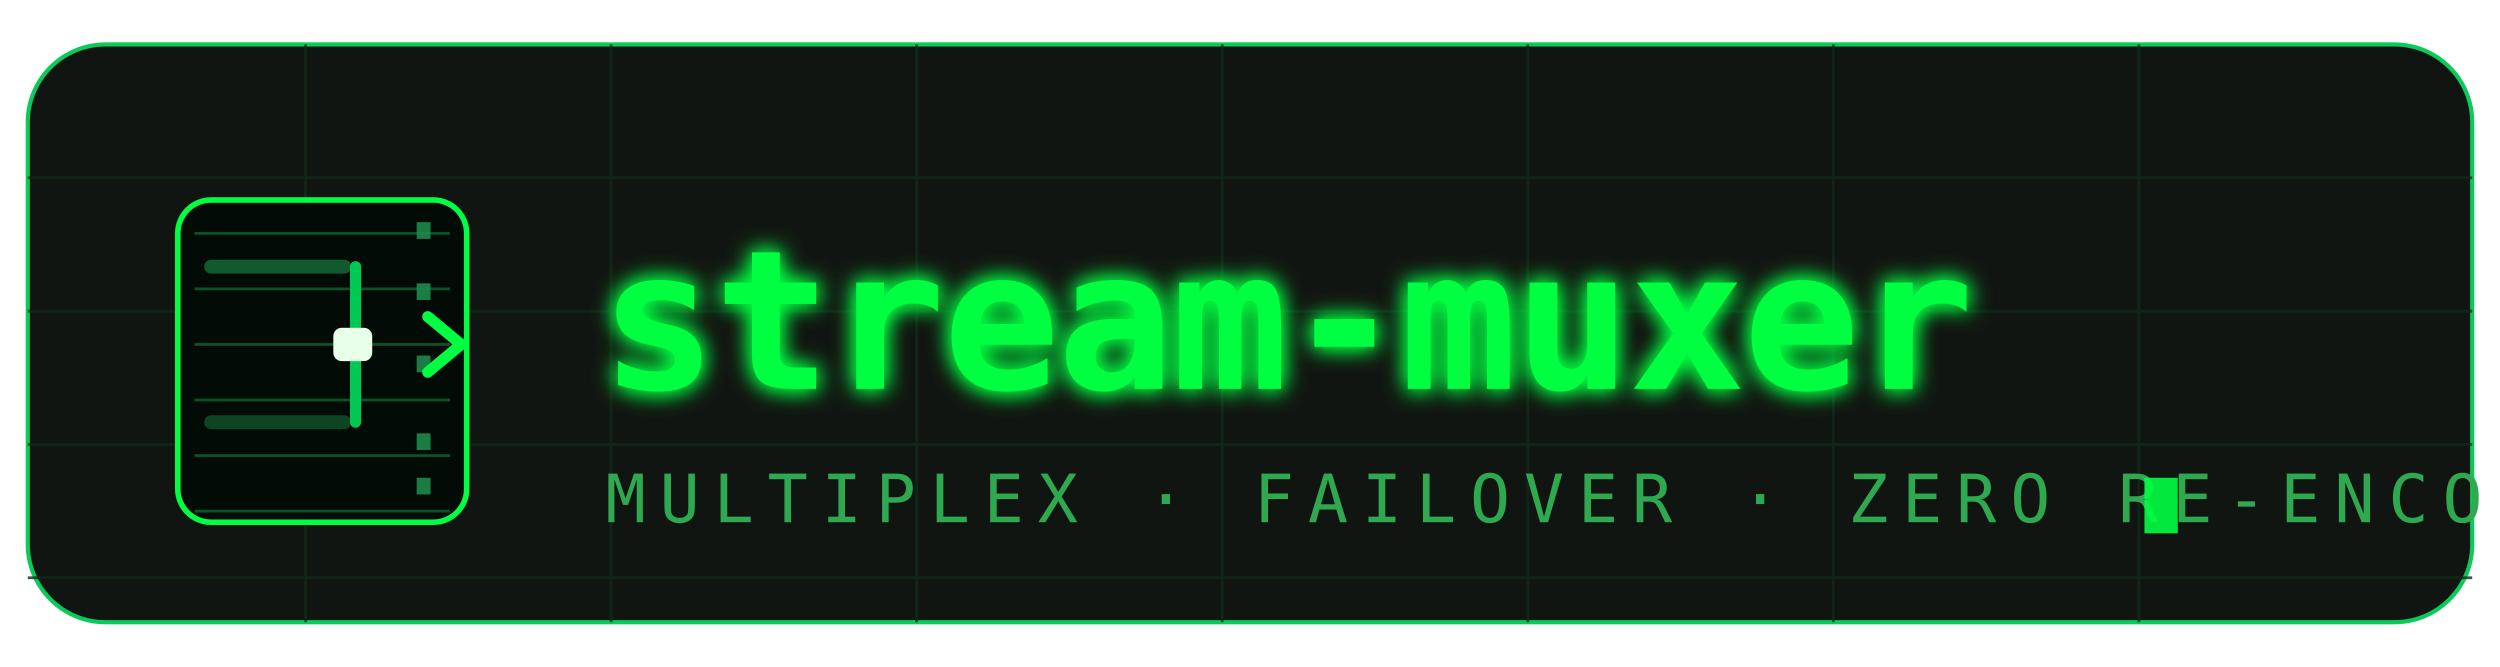
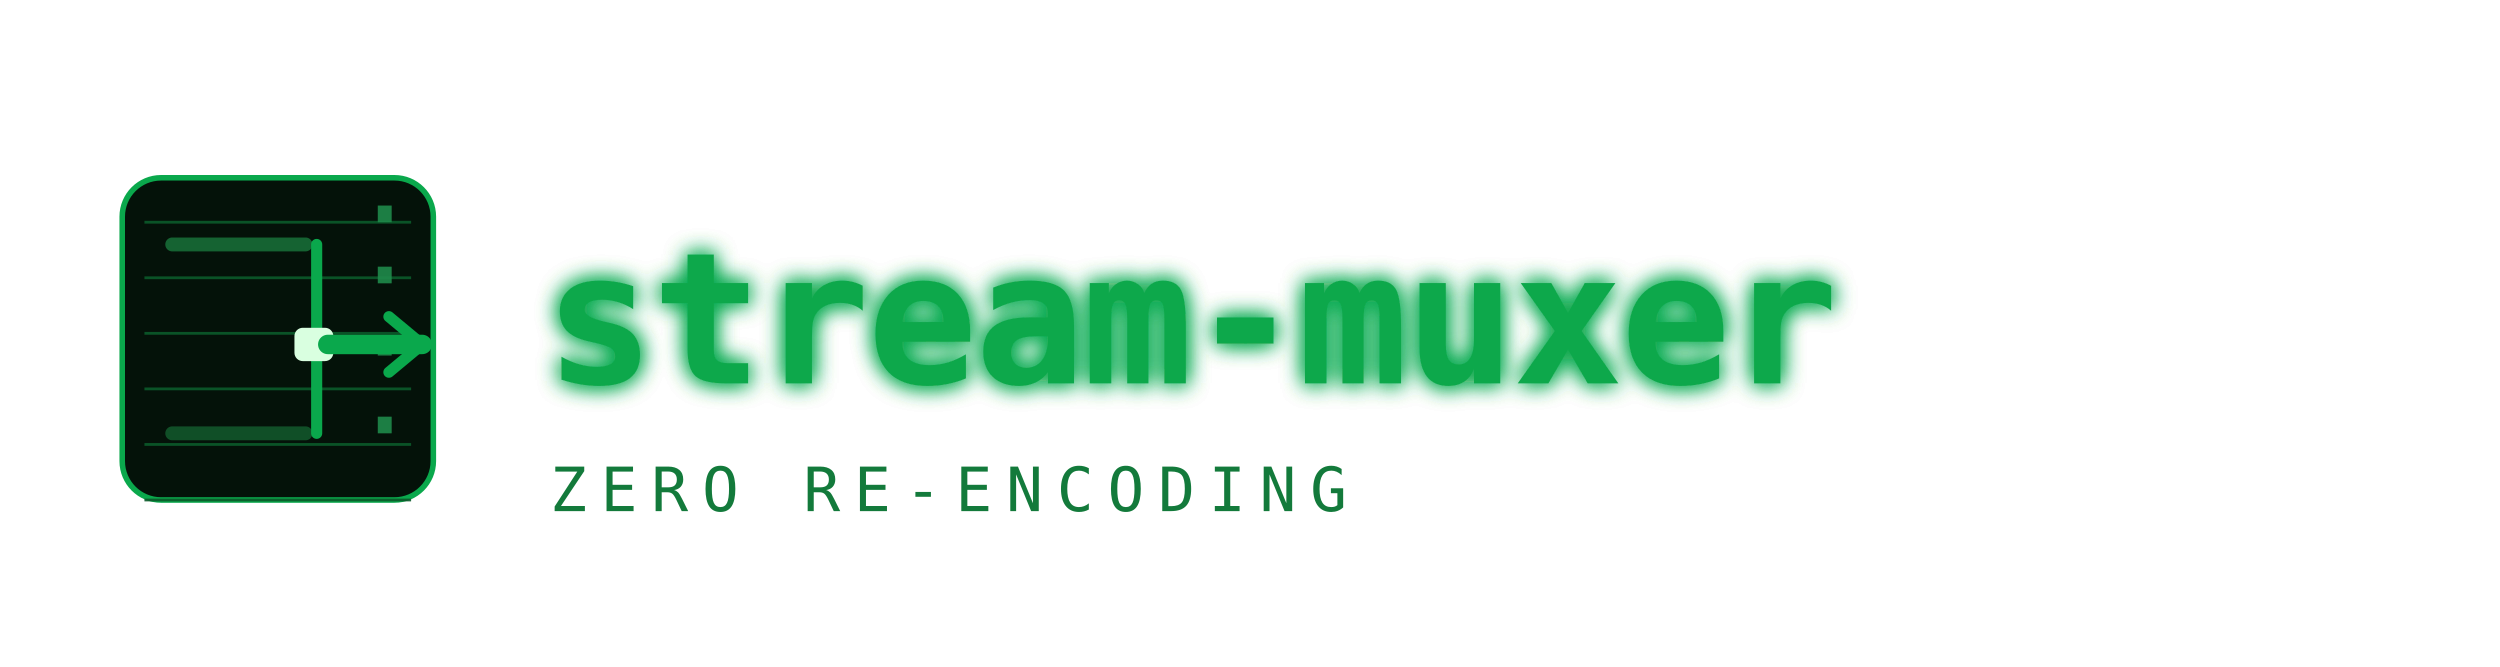
<svg xmlns="http://www.w3.org/2000/svg" width="900" height="240" viewBox="0 0 900 240" fill="none" role="img" aria-label="stream-muxer logo">
  <defs>
-     <filter id="glow" x="-20%" y="-20%" width="140%" height="140%">
+     <filter id="glow" x="-30%" y="-30%" width="160%" height="160%">
      <feGaussianBlur stdDeviation="4" result="blur" />
      <feMerge>
        <feMergeNode in="blur" />
        <feMergeNode in="blur" />
        <feMergeNode in="SourceGraphic" />
      </feMerge>
    </filter>
    <linearGradient id="screen" x1="0" y1="0" x2="0" y2="1" gradientUnits="userSpaceOnUse">
-       <stop stop-color="#002B10" />
-       <stop offset="1" stop-color="#020B06" />
+       <stop stop-color="#06351A" />
+       <stop offset="1" stop-color="#041209" />
    </linearGradient>
  </defs>
-   <rect x="10" y="16" width="880" height="208" rx="28" fill="#070B08" stroke="#00C853" stroke-width="1.5" opacity="0.96" />
-   <g stroke="#0F2A18" stroke-width="1" opacity="0.8">
-     <path d="M10 64 H890" />
-     <path d="M10 112 H890" />
-     <path d="M10 160 H890" />
-     <path d="M10 208 H890" />
-     <path d="M110 16 V224" />
-     <path d="M220 16 V224" />
-     <path d="M330 16 V224" />
-     <path d="M440 16 V224" />
-     <path d="M550 16 V224" />
-     <path d="M660 16 V224" />
-     <path d="M770 16 V224" />
-   </g>
-   <rect x="64" y="72" width="104" height="116" rx="12" fill="url(#screen)" stroke="#00FF41" stroke-width="2" />
+   <rect x="44" y="64" width="112" height="116" rx="14" fill="url(#screen)" stroke="#0AA84C" stroke-width="2" />
  <g stroke="#0B5A2A" stroke-width="1" opacity="0.9">
-     <path d="M70 84 H162" />
-     <path d="M70 104 H162" />
-     <path d="M70 124 H162" />
-     <path d="M70 144 H162" />
-     <path d="M70 164 H162" />
-     <path d="M70 184 H162" />
+     <path d="M52 80 H148" />
+     <path d="M52 100 H148" />
+     <path d="M52 120 H148" />
+     <path d="M52 140 H148" />
+     <path d="M52 160 H148" />
+     <path d="M52 180 H148" />
  </g>
  <g fill="#1F8A4A" opacity="0.9">
-     <rect x="150" y="80" width="5" height="6" />
-     <rect x="150" y="102" width="5" height="6" />
-     <rect x="150" y="128" width="5" height="6" />
-     <rect x="150" y="156" width="5" height="6" />
-     <rect x="150" y="172" width="5" height="6" />
+     <rect x="136" y="74" width="5" height="6" />
+     <rect x="136" y="96" width="5" height="6" />
+     <rect x="136" y="122" width="5" height="6" />
+     <rect x="136" y="150" width="5" height="6" />
  </g>
-   <path d="M76 96 H124" stroke="#1F9A4C" stroke-width="5" stroke-linecap="round" opacity="0.55" />
-   <path d="M76 124 H124" stroke="#00FF41" stroke-width="5" stroke-linecap="round" filter="url(#glow)" />
-   <path d="M76 152 H124" stroke="#1F9A4C" stroke-width="5" stroke-linecap="round" opacity="0.4" />
-   <path d="M128 96 V152" stroke="#00C853" stroke-width="4" stroke-linecap="round" />
-   <rect x="120" y="118" width="14" height="12" rx="3" fill="#E8FFE8" />
-   <path d="M132 124 H166" stroke="#00FF41" stroke-width="7" stroke-linecap="round" filter="url(#glow)" />
-   <path d="M154 114 L166 124 L154 134" stroke="#00FF41" stroke-width="4" stroke-linecap="round" stroke-linejoin="round" fill="none" />
-   <text x="216" y="140" font-family="'Cascadia Code','JetBrains Mono','Consolas','Menlo',monospace" font-size="70" font-weight="700" letter-spacing="-1" fill="#00FF41" filter="url(#glow)">stream-muxer</text>
-   <text x="218" y="188" font-family="'Cascadia Code','JetBrains Mono','Consolas','Menlo',monospace" font-size="24" font-weight="500" letter-spacing="5" fill="#2FA94F">MULTIPLEX · FAILOVER · ZERO RE-ENCODING</text>
-   <rect x="772" y="172" width="12" height="20" fill="#00FF41" opacity="0.9" />
+   <path d="M62 88 H110" stroke="#1F9A4C" stroke-width="5" stroke-linecap="round" opacity="0.6" />
+   <path d="M62 124 H110" stroke="#B9FFC9" stroke-width="5" stroke-linecap="round" filter="url(#glow)" />
+   <path d="M62 156 H110" stroke="#1F9A4C" stroke-width="5" stroke-linecap="round" opacity="0.45" />
+   <path d="M114 88 V156" stroke="#0AA84C" stroke-width="4" stroke-linecap="round" />
+   <rect x="106" y="118" width="14" height="12" rx="3" fill="#D9FFE0" />
+   <path d="M118 124 H152" stroke="#0AA84C" stroke-width="7" stroke-linecap="round" />
+   <path d="M140 114 L152 124 L140 134" stroke="#0AA84C" stroke-width="4" stroke-linecap="round" stroke-linejoin="round" fill="none" />
+   <text x="196" y="138" font-family="'Cascadia Code','JetBrains Mono','Consolas','Menlo',monospace" font-size="66" font-weight="700" letter-spacing="-1" fill="#0AA84C" filter="url(#glow)">stream-muxer</text>
+   <text x="198" y="184" font-family="'Cascadia Code','JetBrains Mono','Consolas','Menlo',monospace" font-size="22" font-weight="500" letter-spacing="5" fill="#137A3B">ZERO RE-ENCODING</text>
</svg>
